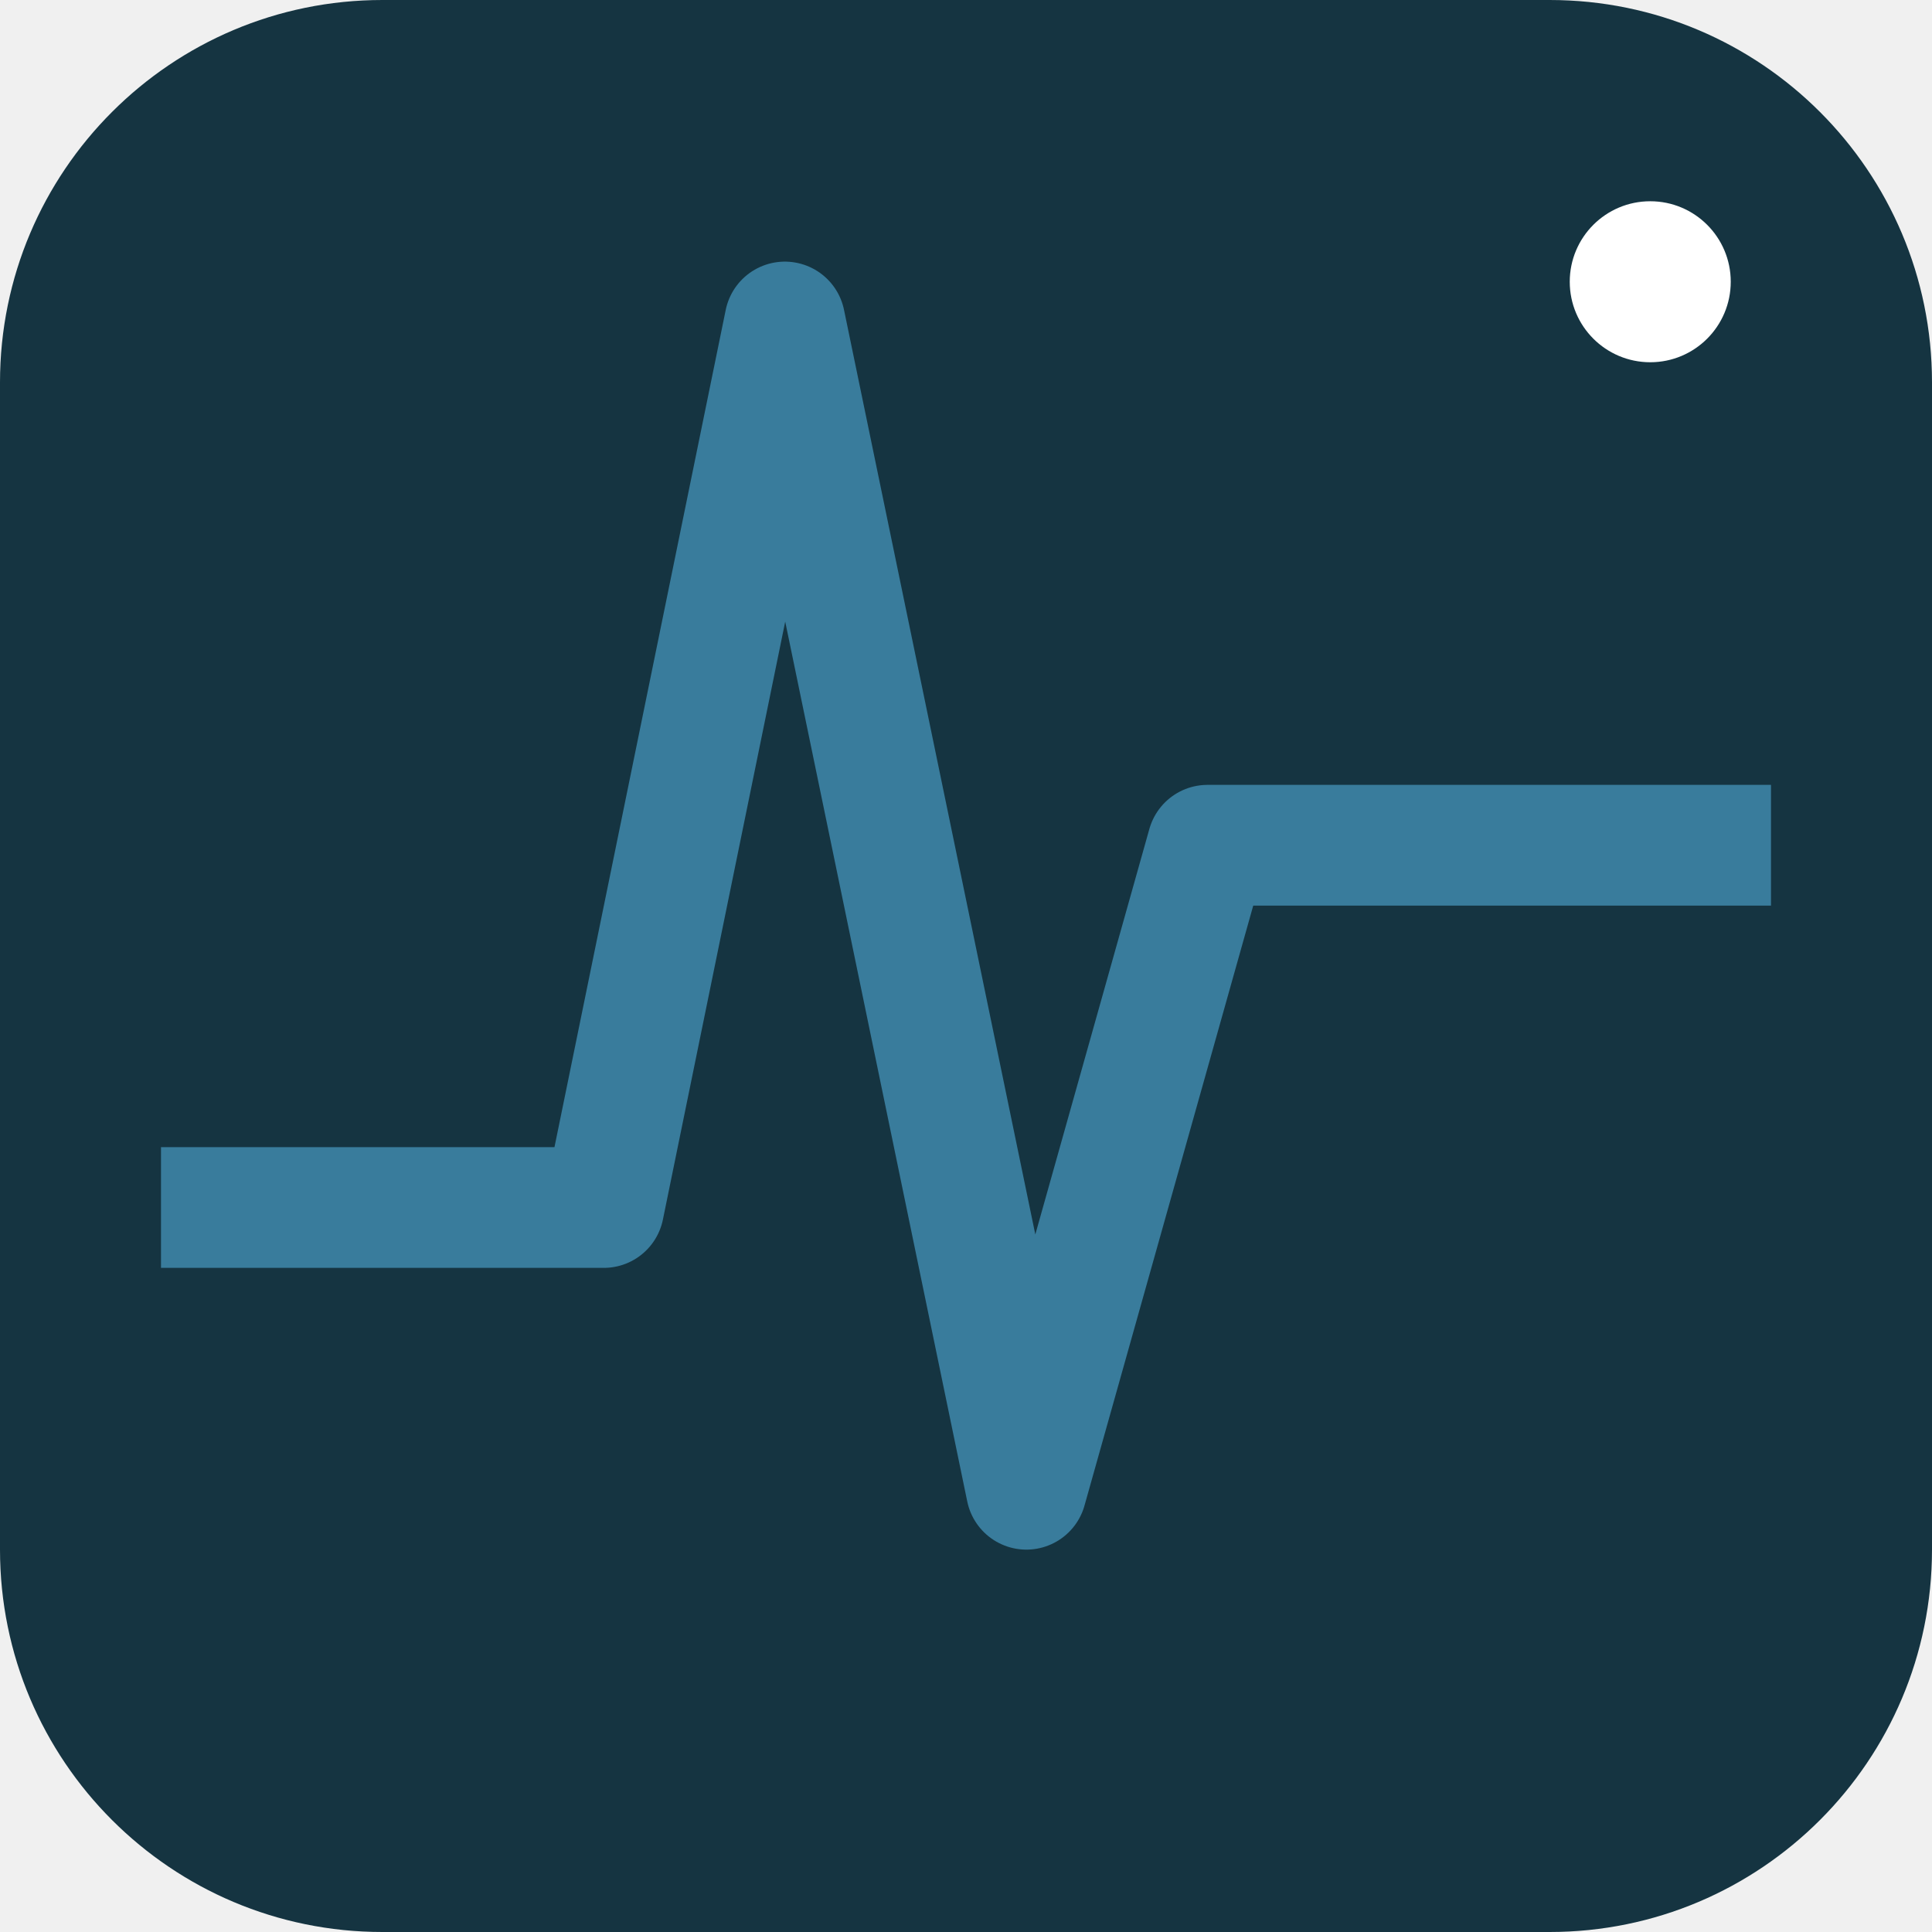
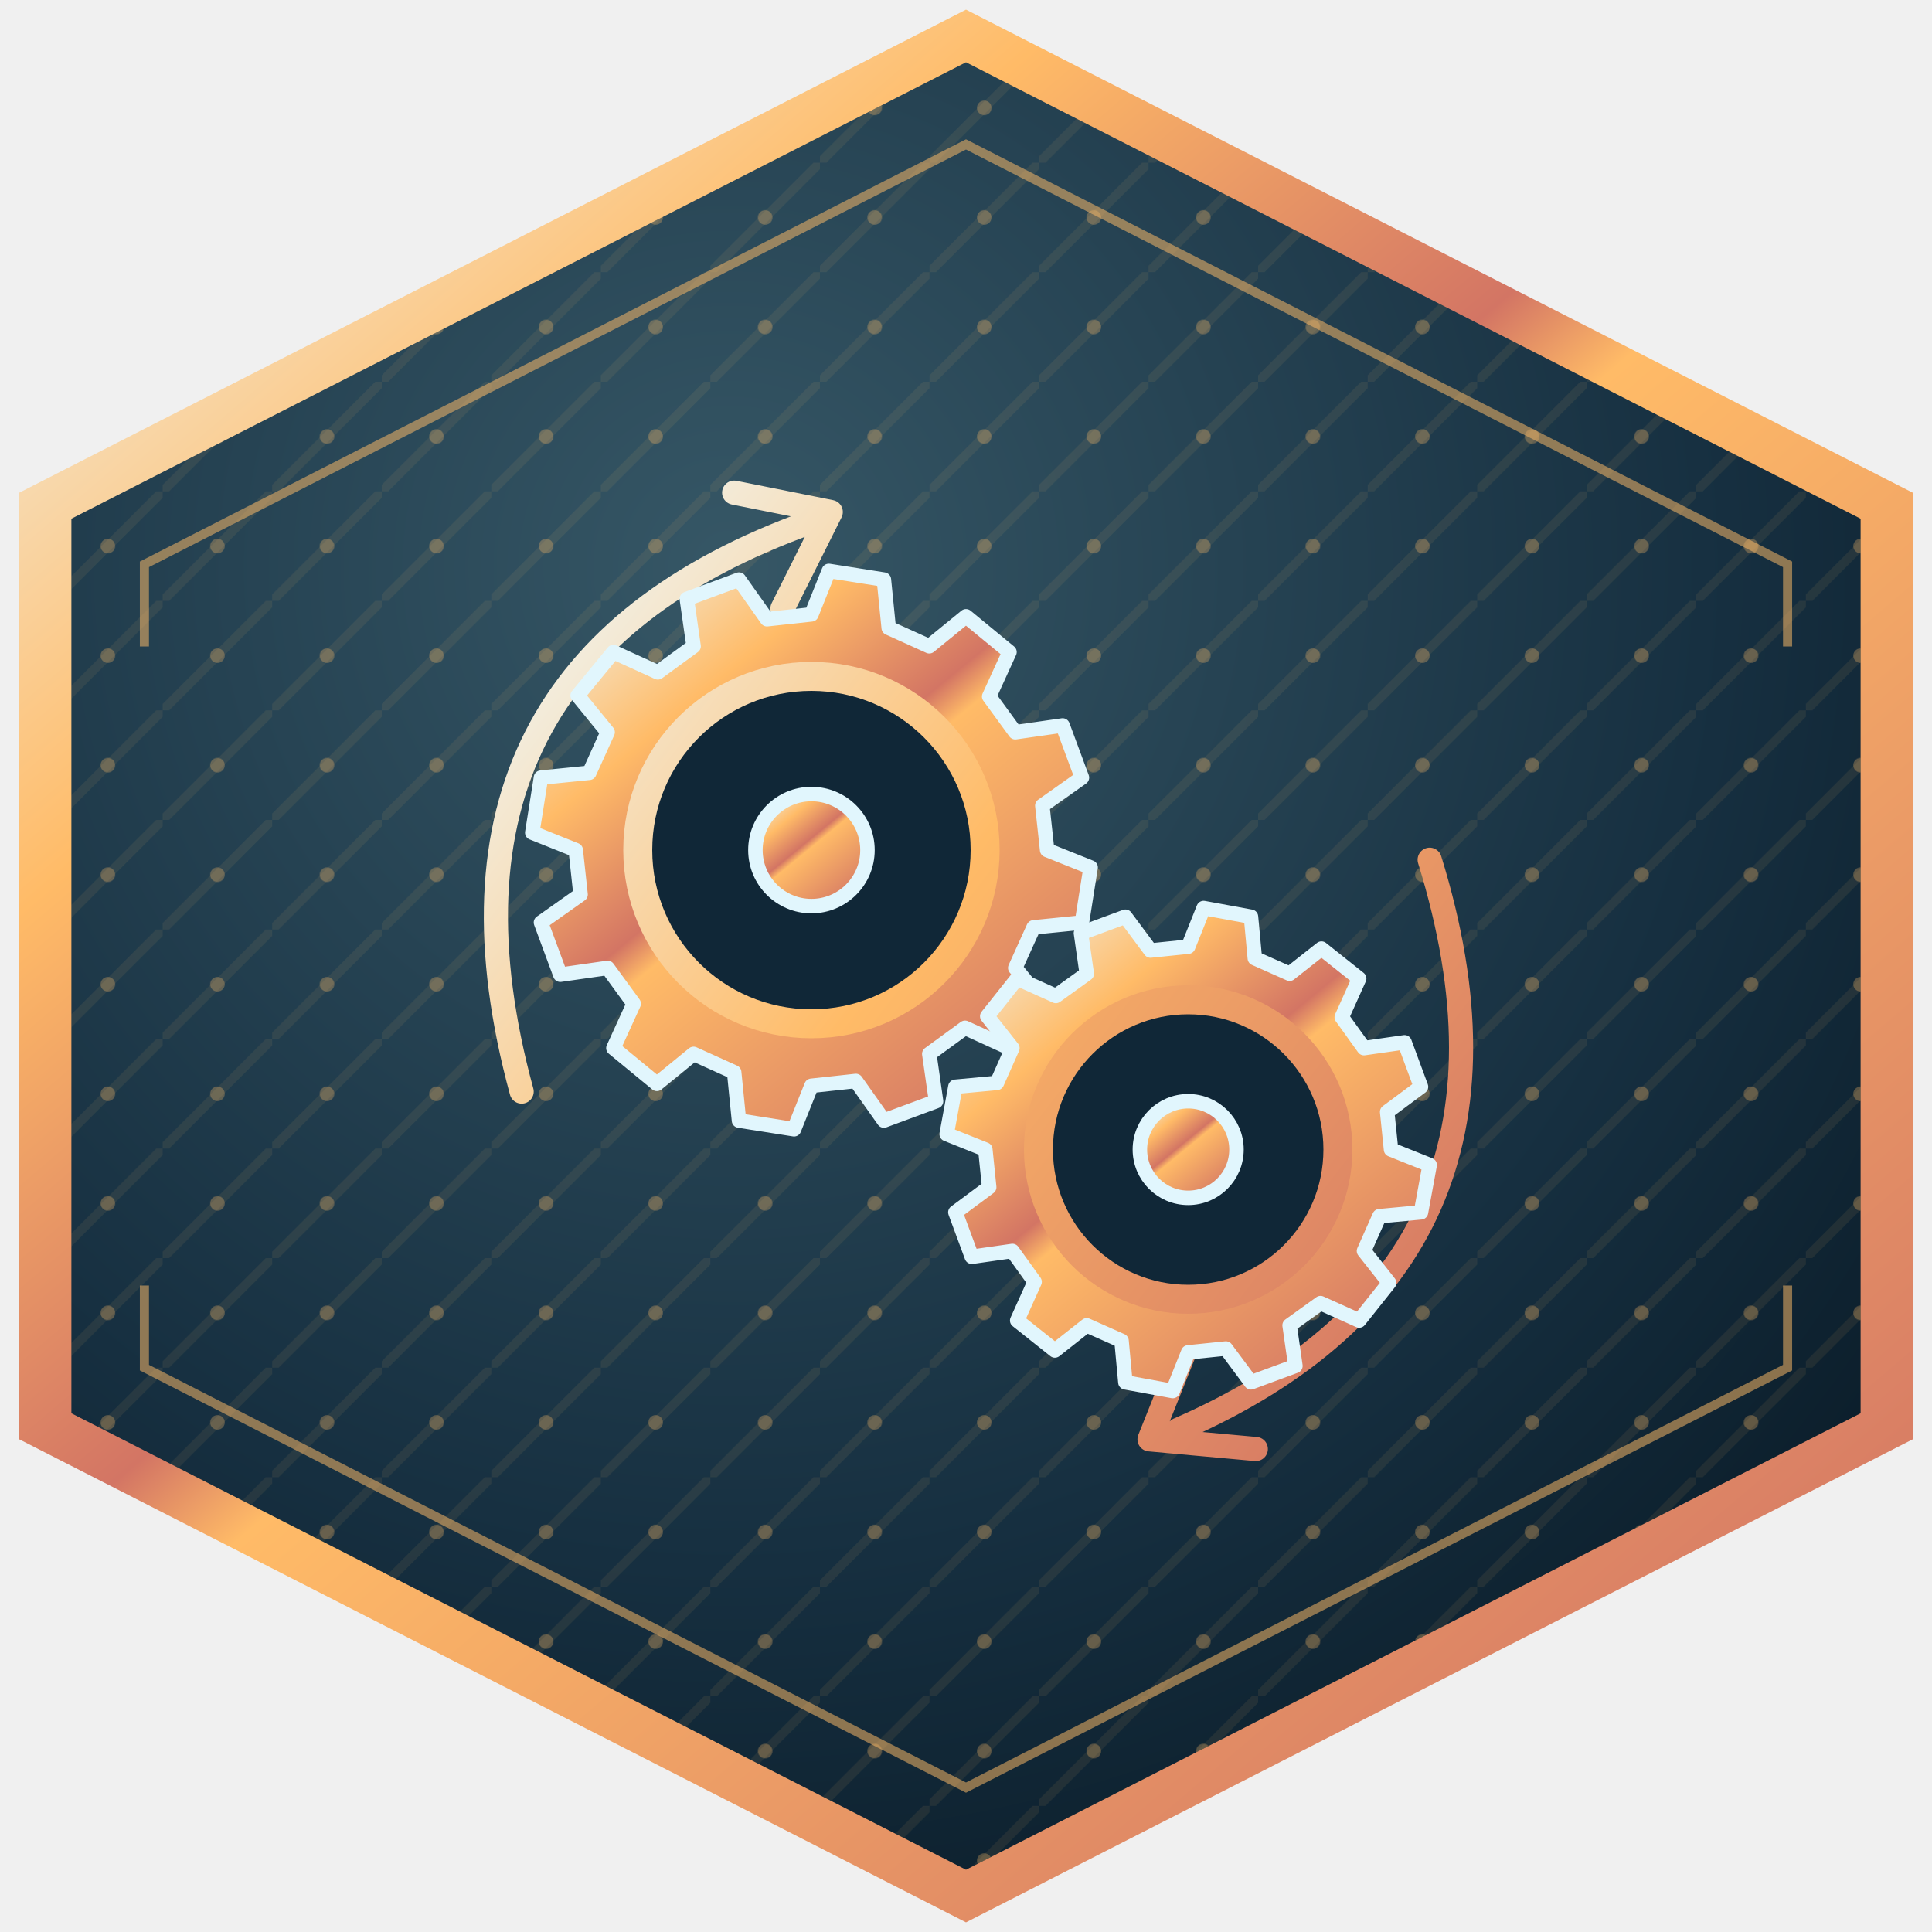
- <svg xmlns="http://www.w3.org/2000/svg" viewBox="0 0 96 96" role="img">
-   <rect width="96" height="96" rx="19" fill="#153441" />
-   <path d="M8 60 H30 l9 -44 12 58 9 -32 H88" fill="none" stroke="#397c9c" stroke-width="6" stroke-linejoin="round" />
-   <circle cx="82" cy="14" r="4" fill="#fff" />
+ <svg xmlns="http://www.w3.org/2000/svg" width="200" height="200" viewBox="0 0 200 200" role="img" aria-labelledby="title desc">
+   <defs>
+     <linearGradient id="metal" x2=".82" y2="1">
+       <stop stop-color="#effbff" />
+       <stop offset=".28" stop-color="#ffbb67" />
+       <stop offset=".48" stop-color="#d37564" />
+       <stop offset=".53" stop-color="#ffbb67" />
+       <stop offset="1" stop-color="#d37564" />
+     </linearGradient>
+     <linearGradient id="light" gradientUnits="userSpaceOnUse" x1="48" y1="60" x2="152" y2="140">
+       <stop stop-color="#effbff" />
+       <stop offset=".45" stop-color="#ffbb67" />
+       <stop offset="1" stop-color="#d37564" />
+     </linearGradient>
+     <radialGradient id="field" cx=".37" cy=".28" r=".85">
+       <stop stop-color="#365766" />
+       <stop offset=".65" stop-color="#162f40" />
+       <stop offset="1" stop-color="#091a26" />
+     </radialGradient>
+     <pattern id="etch" width="12" height="12" patternUnits="userSpaceOnUse">
+       <path d="M0 12 12 0" stroke="#ffbb67" stroke-opacity=".08" />
+       <circle cx="6" cy="6" r=".8" fill="#ffbb67" opacity=".3" />
+     </pattern>
+   </defs>
+   <path d="M100 1 198 51v98l-98 50-98-50V51Z" fill="url(#metal)" />
+   <g transform="translate(100 100) scale(.945) translate(-100 -100)">
+     <path d="M100 1 198 51v98l-98 50-98-50V51Z" fill="url(#field)" />
+     <path d="M100 1 198 51v98l-98 50-98-50V51Z" fill="url(#etch)" />
+     <path d="M10 65v-9l90-46 90 46v9M10 135v9l90 46 90-46v-9" fill="none" stroke="#ffbb67" opacity=".52" />
+   </g>
+   <g fill="none" stroke-linejoin="round" stroke-linecap="round">
+     <path d="M54 113q-12-44 30-59m-8-3 10 2-5 10M148 89q13 42-26 59m8 2-11-1 4-10" stroke="url(#light)" stroke-width="2.5" />
+     <polygon points="108.4,88.0 112.9,89.8 112.0,95.5 107.0,96.0 105.1,100.2 108.2,104.0 104.5,108.5 99.9,106.4 96.2,109.1 96.9,114.0 91.5,116.0 88.6,111.9 84.0,112.4 82.2,116.9 76.5,116.0 76.0,111.0 71.8,109.1 68.0,112.2 63.5,108.5 65.6,103.9 62.9,100.2 58.0,100.9 56.0,95.5 60.1,92.6 59.6,88.0 55.1,86.2 56.0,80.5 61.0,80.0 62.9,75.8 59.8,72.0 63.5,67.5 68.1,69.6 71.8,66.9 71.1,62.0 76.5,60.0 79.4,64.1 84.0,63.6 85.8,59.1 91.5,60.0 92.0,65.0 96.2,66.9 100.0,63.8 104.5,67.5 102.4,72.1 105.1,75.8 110.0,75.1 112.0,80.5 107.9,83.4" fill="url(#metal)" stroke="#e1f6fd" stroke-width="1.5" />
+     <circle cx="84" cy="88" r="17.98" fill="#102737" stroke="url(#light)" stroke-width="3" />
+     <circle cx="84" cy="88" r="5.8" fill="url(#metal)" stroke="#e1f6fd" stroke-width="1.5" />
+     <polygon points="144.0,119.0 148.0,120.6 147.1,125.5 142.8,125.9 141.2,129.5 143.8,132.8 140.7,136.7 136.7,134.9 133.5,137.2 134.1,141.4 129.5,143.1 126.9,139.6 123.0,140.0 121.4,144.0 116.5,143.1 116.1,138.8 112.5,137.2 109.2,139.8 105.3,136.7 107.1,132.7 104.8,129.5 100.6,130.1 98.9,125.5 102.4,122.9 102.0,119.0 98.0,117.4 98.9,112.5 103.2,112.1 104.8,108.5 102.2,105.2 105.3,101.3 109.3,103.1 112.5,100.8 111.9,96.6 116.5,94.9 119.1,98.4 123.0,98.0 124.6,94.0 129.5,94.9 129.9,99.2 133.5,100.8 136.8,98.2 140.7,101.3 138.9,105.3 141.2,108.5 145.4,107.9 147.1,112.5 143.6,115.1" fill="url(#metal)" stroke="#e1f6fd" stroke-width="1.5" />
+     <circle cx="123" cy="119" r="15.5" fill="#102737" stroke="url(#light)" stroke-width="3" />
+     <circle cx="123" cy="119" r="5.0" fill="url(#metal)" stroke="#e1f6fd" stroke-width="1.5" />
+   </g>
</svg>
